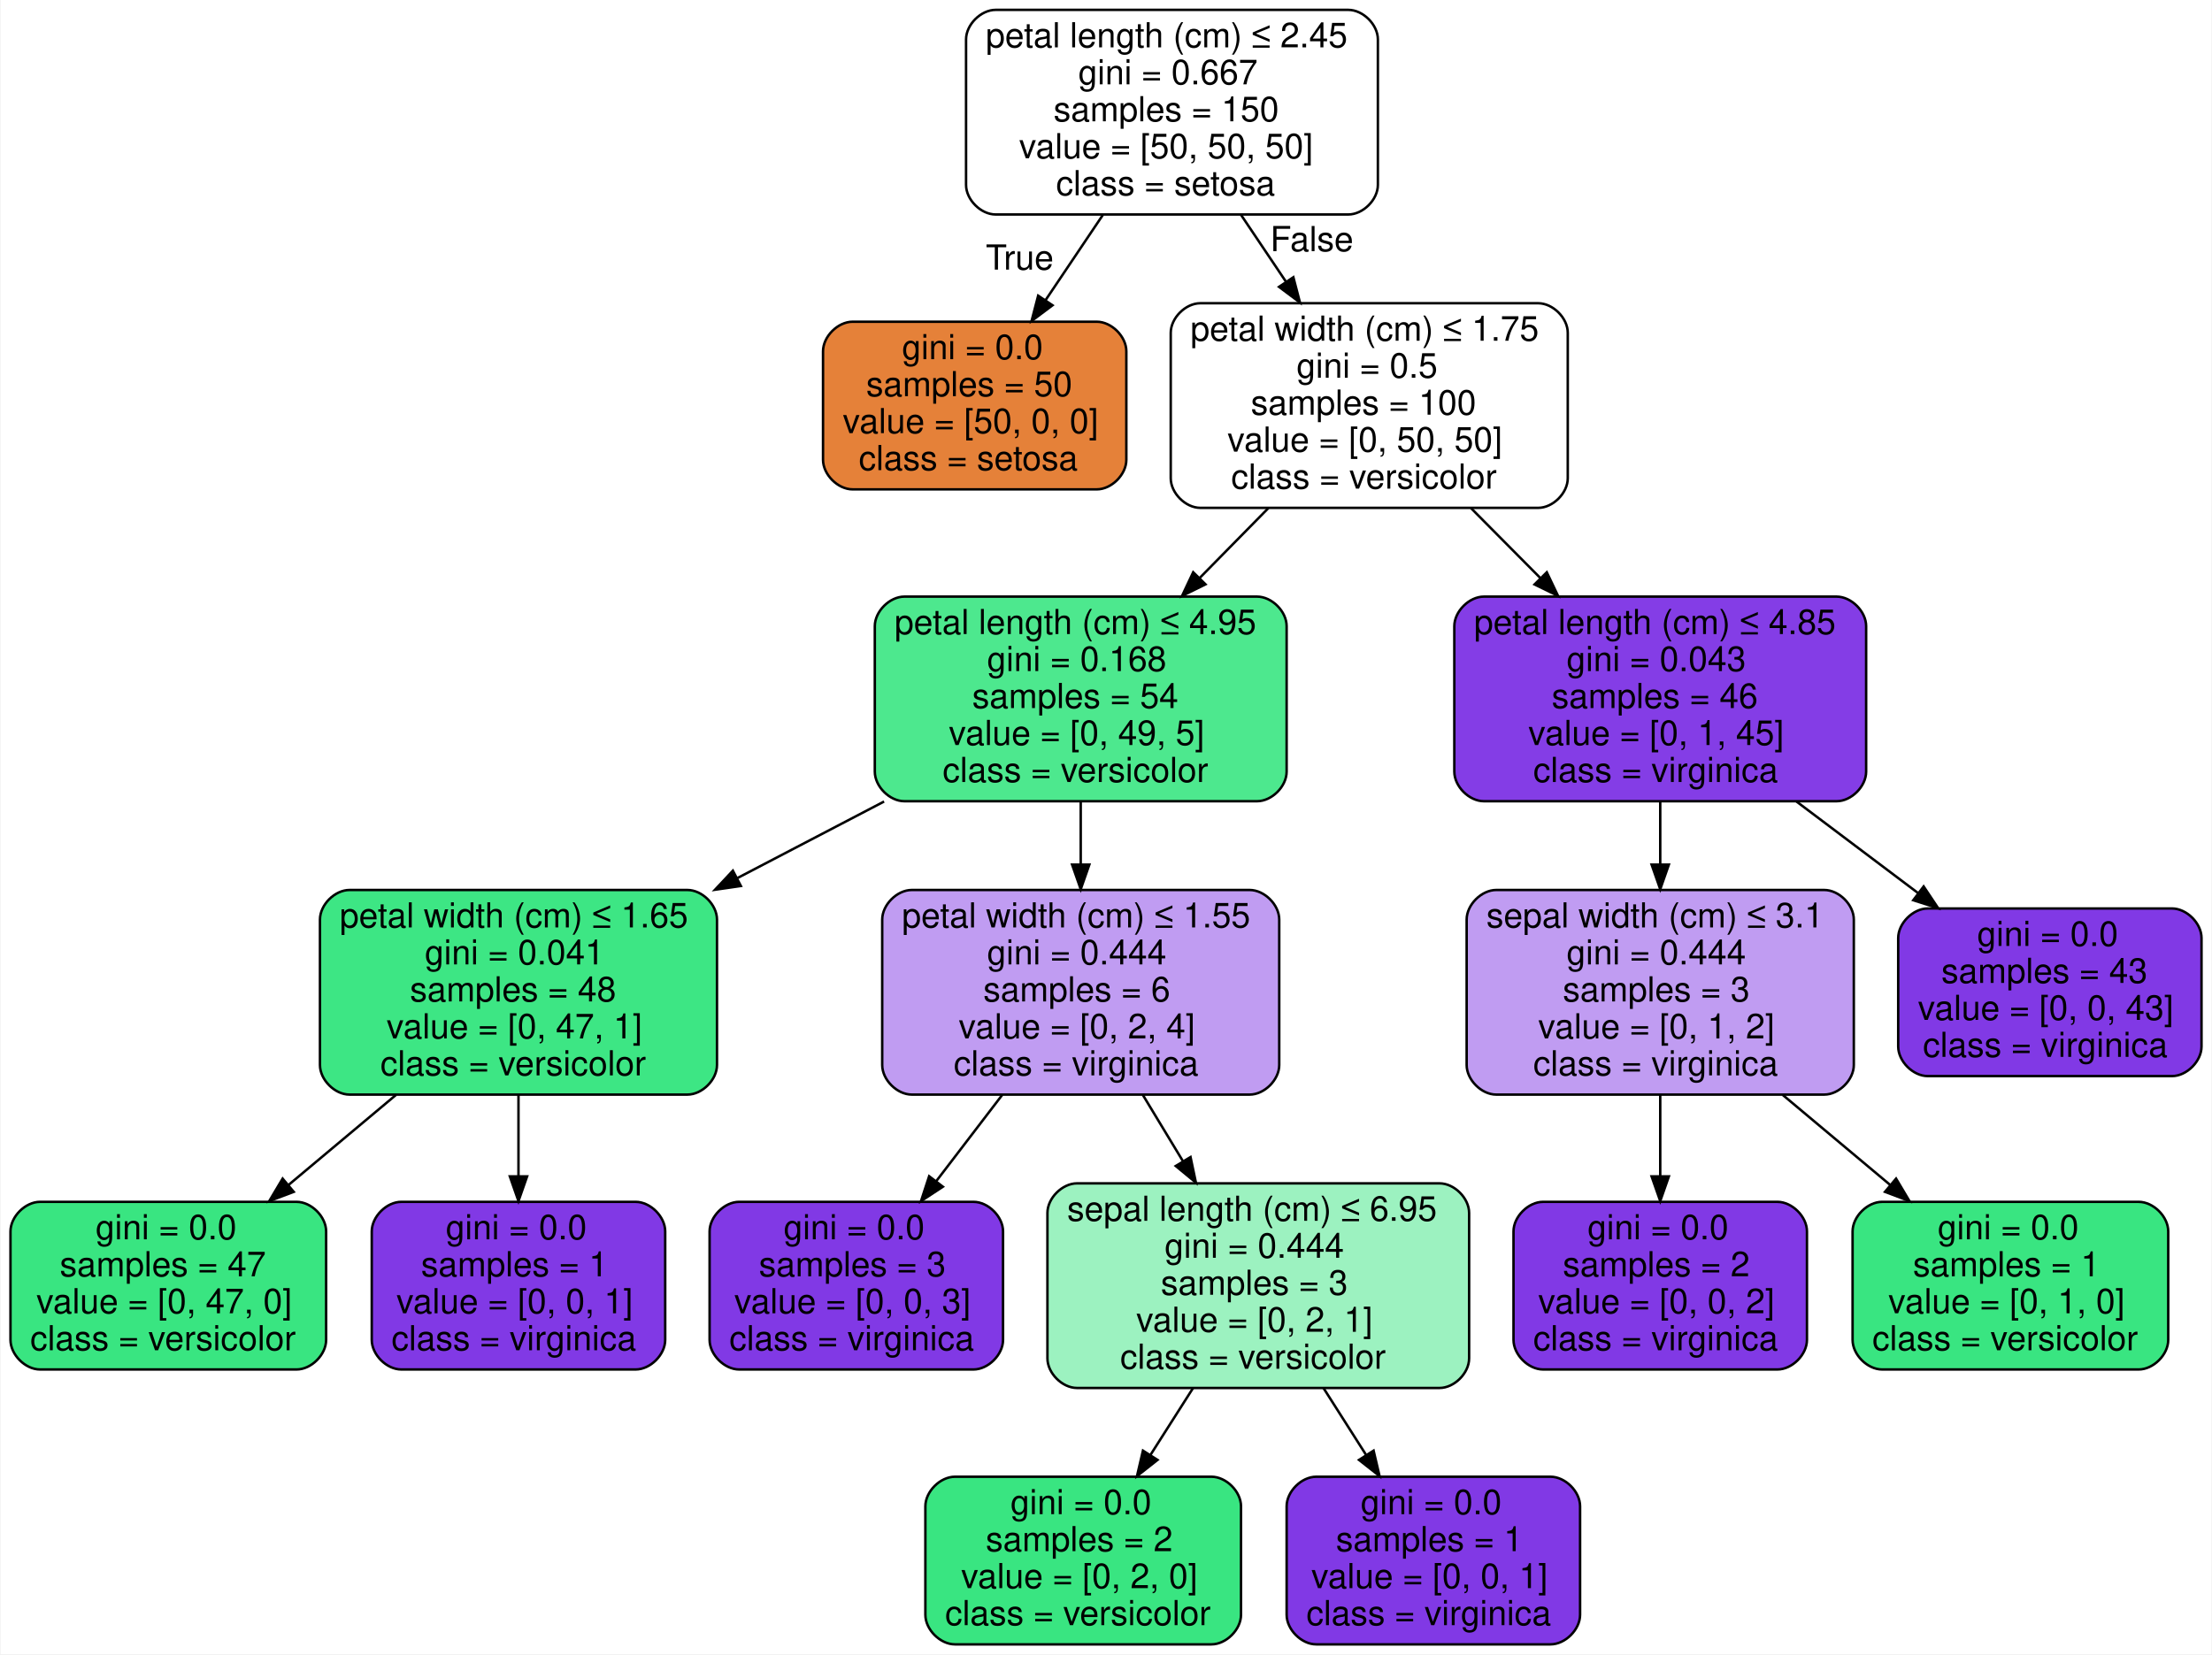
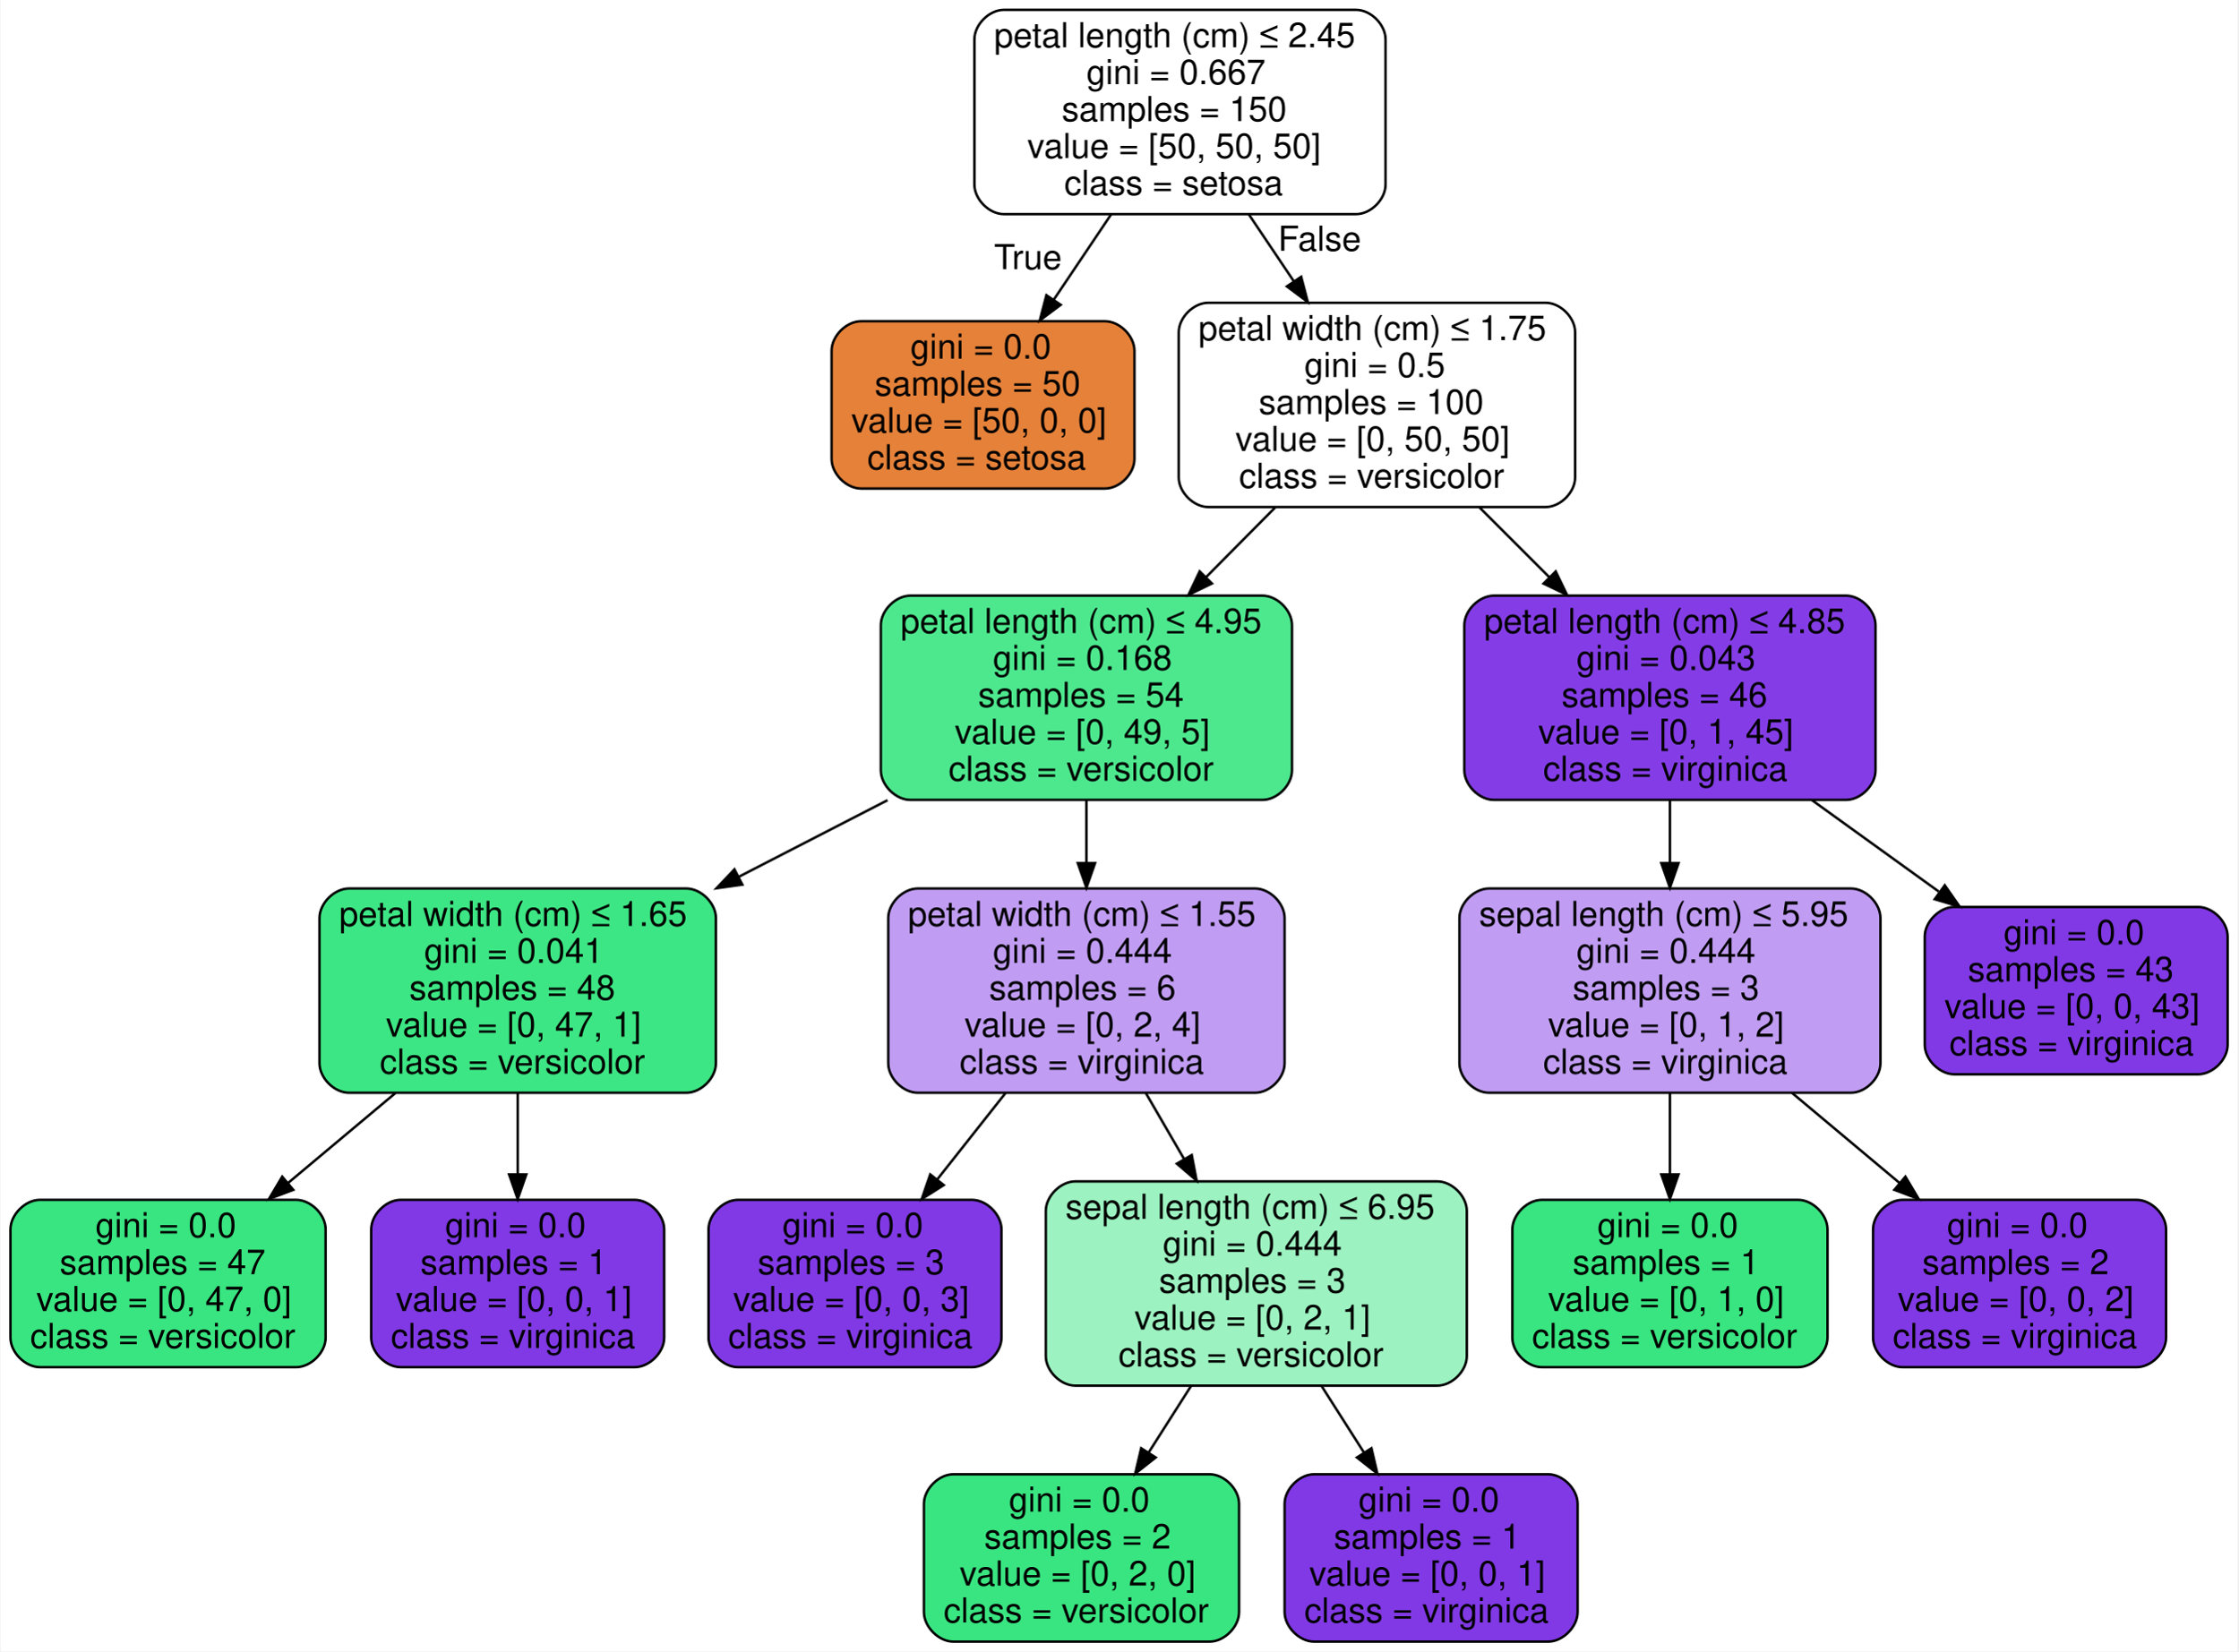
- <svg xmlns="http://www.w3.org/2000/svg" width="897pt" height="671pt" viewBox="0.00 0.00 896.50 671.00">
+ <svg xmlns="http://www.w3.org/2000/svg" width="909pt" height="671pt" viewBox="0.00 0.00 908.50 671.00">
  <g id="graph0" class="graph" transform="scale(1 1) rotate(0) translate(4 667)">
-     <polygon fill="#ffffff" stroke="transparent" points="-4,4 -4,-667 892.5,-667 892.5,4 -4,4" />
+     <polygon fill="#ffffff" stroke="transparent" points="-4,4 -4,-667 904.5,-667 904.5,4 -4,4" />
    <g id="node1" class="node">
-       <path fill="#ffffff" stroke="#000000" d="M542.5,-663C542.5,-663 399.5,-663 399.5,-663 393.5,-663 387.5,-657 387.5,-651 387.5,-651 387.5,-592 387.5,-592 387.5,-586 393.5,-580 399.5,-580 399.5,-580 542.5,-580 542.5,-580 548.5,-580 554.5,-586 554.5,-592 554.5,-592 554.5,-651 554.5,-651 554.5,-657 548.5,-663 542.5,-663" />
-       <text text-anchor="start" x="395.5" y="-647.8" font-family="Helvetica,sans-Serif" font-size="14.00" fill="#000000">petal length (cm) ≤ 2.45</text>
-       <text text-anchor="start" x="433" y="-632.8" font-family="Helvetica,sans-Serif" font-size="14.00" fill="#000000">gini = 0.667</text>
-       <text text-anchor="start" x="423" y="-617.8" font-family="Helvetica,sans-Serif" font-size="14.00" fill="#000000">samples = 150</text>
-       <text text-anchor="start" x="409" y="-602.8" font-family="Helvetica,sans-Serif" font-size="14.00" fill="#000000">value = [50, 50, 50]</text>
-       <text text-anchor="start" x="424" y="-587.8" font-family="Helvetica,sans-Serif" font-size="14.00" fill="#000000">class = setosa</text>
+       <path fill="#ffffff" stroke="#000000" d="M546.5,-663C546.5,-663 403.5,-663 403.5,-663 397.5,-663 391.5,-657 391.5,-651 391.5,-651 391.5,-592 391.5,-592 391.5,-586 397.5,-580 403.5,-580 403.5,-580 546.5,-580 546.5,-580 552.5,-580 558.5,-586 558.5,-592 558.5,-592 558.5,-651 558.5,-651 558.5,-657 552.5,-663 546.5,-663" />
+       <text text-anchor="start" x="399.5" y="-647.8" font-family="Helvetica,sans-Serif" font-size="14.00" fill="#000000">petal length (cm) ≤ 2.45</text>
+       <text text-anchor="start" x="437" y="-632.8" font-family="Helvetica,sans-Serif" font-size="14.00" fill="#000000">gini = 0.667</text>
+       <text text-anchor="start" x="427" y="-617.8" font-family="Helvetica,sans-Serif" font-size="14.00" fill="#000000">samples = 150</text>
+       <text text-anchor="start" x="413" y="-602.8" font-family="Helvetica,sans-Serif" font-size="14.00" fill="#000000">value = [50, 50, 50]</text>
+       <text text-anchor="start" x="428" y="-587.8" font-family="Helvetica,sans-Serif" font-size="14.00" fill="#000000">class = setosa</text>
    </g>
    <g id="node2" class="node">
-       <path fill="#e58139" stroke="#000000" d="M440.5,-536.5C440.5,-536.5 341.5,-536.5 341.5,-536.5 335.5,-536.5 329.5,-530.5 329.5,-524.5 329.5,-524.5 329.5,-480.5 329.5,-480.5 329.5,-474.5 335.5,-468.5 341.5,-468.5 341.5,-468.5 440.5,-468.5 440.5,-468.5 446.5,-468.5 452.5,-474.5 452.5,-480.5 452.5,-480.5 452.5,-524.5 452.5,-524.5 452.5,-530.5 446.5,-536.5 440.5,-536.5" />
-       <text text-anchor="start" x="361.5" y="-521.3" font-family="Helvetica,sans-Serif" font-size="14.00" fill="#000000">gini = 0.0</text>
-       <text text-anchor="start" x="347" y="-506.3" font-family="Helvetica,sans-Serif" font-size="14.00" fill="#000000">samples = 50</text>
-       <text text-anchor="start" x="337.5" y="-491.3" font-family="Helvetica,sans-Serif" font-size="14.00" fill="#000000">value = [50, 0, 0]</text>
-       <text text-anchor="start" x="344" y="-476.3" font-family="Helvetica,sans-Serif" font-size="14.00" fill="#000000">class = setosa</text>
+       <path fill="#e58139" stroke="#000000" d="M444.5,-536.5C444.5,-536.5 345.5,-536.5 345.5,-536.5 339.5,-536.5 333.5,-530.5 333.5,-524.5 333.5,-524.5 333.5,-480.5 333.5,-480.5 333.5,-474.5 339.5,-468.5 345.5,-468.5 345.5,-468.5 444.5,-468.5 444.5,-468.5 450.5,-468.5 456.5,-474.5 456.5,-480.5 456.5,-480.5 456.5,-524.5 456.5,-524.5 456.5,-530.5 450.5,-536.5 444.5,-536.5" />
+       <text text-anchor="start" x="365.5" y="-521.3" font-family="Helvetica,sans-Serif" font-size="14.00" fill="#000000">gini = 0.0</text>
+       <text text-anchor="start" x="351" y="-506.3" font-family="Helvetica,sans-Serif" font-size="14.00" fill="#000000">samples = 50</text>
+       <text text-anchor="start" x="341.5" y="-491.3" font-family="Helvetica,sans-Serif" font-size="14.00" fill="#000000">value = [50, 0, 0]</text>
+       <text text-anchor="start" x="348" y="-476.3" font-family="Helvetica,sans-Serif" font-size="14.00" fill="#000000">class = setosa</text>
    </g>
    <g id="edge1" class="edge">
-       <path fill="none" stroke="#000000" d="M443.02,-579.88C435.48,-568.664 427.311,-556.513 419.731,-545.237" />
-       <polygon fill="#000000" stroke="#000000" points="422.553,-543.161 414.069,-536.815 416.743,-547.067 422.553,-543.161" />
-       <text text-anchor="middle" x="409.261" y="-557.648" font-family="Helvetica,sans-Serif" font-size="14.00" fill="#000000">True</text>
+       <path fill="none" stroke="#000000" d="M447.02,-579.88C439.48,-568.664 431.311,-556.513 423.731,-545.237" />
+       <polygon fill="#000000" stroke="#000000" points="426.553,-543.161 418.069,-536.815 420.743,-547.067 426.553,-543.161" />
+       <text text-anchor="middle" x="413.261" y="-557.648" font-family="Helvetica,sans-Serif" font-size="14.00" fill="#000000">True</text>
    </g>
    <g id="node3" class="node">
-       <path fill="#ffffff" stroke="#000000" d="M619.5,-544C619.5,-544 482.5,-544 482.5,-544 476.5,-544 470.5,-538 470.5,-532 470.5,-532 470.5,-473 470.5,-473 470.5,-467 476.5,-461 482.5,-461 482.5,-461 619.5,-461 619.5,-461 625.5,-461 631.5,-467 631.5,-473 631.5,-473 631.5,-532 631.5,-532 631.5,-538 625.5,-544 619.5,-544" />
-       <text text-anchor="start" x="478.5" y="-528.8" font-family="Helvetica,sans-Serif" font-size="14.00" fill="#000000">petal width (cm) ≤ 1.75</text>
-       <text text-anchor="start" x="521.5" y="-513.8" font-family="Helvetica,sans-Serif" font-size="14.00" fill="#000000">gini = 0.5</text>
-       <text text-anchor="start" x="503" y="-498.8" font-family="Helvetica,sans-Serif" font-size="14.00" fill="#000000">samples = 100</text>
-       <text text-anchor="start" x="493.5" y="-483.8" font-family="Helvetica,sans-Serif" font-size="14.00" fill="#000000">value = [0, 50, 50]</text>
-       <text text-anchor="start" x="495" y="-468.8" font-family="Helvetica,sans-Serif" font-size="14.00" fill="#000000">class = versicolor</text>
+       <path fill="#ffffff" stroke="#000000" d="M623.5,-544C623.5,-544 486.5,-544 486.5,-544 480.5,-544 474.5,-538 474.5,-532 474.5,-532 474.5,-473 474.5,-473 474.5,-467 480.5,-461 486.5,-461 486.5,-461 623.5,-461 623.5,-461 629.5,-461 635.5,-467 635.5,-473 635.5,-473 635.5,-532 635.5,-532 635.5,-538 629.5,-544 623.5,-544" />
+       <text text-anchor="start" x="482.5" y="-528.8" font-family="Helvetica,sans-Serif" font-size="14.00" fill="#000000">petal width (cm) ≤ 1.75</text>
+       <text text-anchor="start" x="525.5" y="-513.8" font-family="Helvetica,sans-Serif" font-size="14.00" fill="#000000">gini = 0.5</text>
+       <text text-anchor="start" x="507" y="-498.8" font-family="Helvetica,sans-Serif" font-size="14.00" fill="#000000">samples = 100</text>
+       <text text-anchor="start" x="497.5" y="-483.8" font-family="Helvetica,sans-Serif" font-size="14.00" fill="#000000">value = [0, 50, 50]</text>
+       <text text-anchor="start" x="499" y="-468.8" font-family="Helvetica,sans-Serif" font-size="14.00" fill="#000000">class = versicolor</text>
    </g>
    <g id="edge2" class="edge">
-       <path fill="none" stroke="#000000" d="M498.98,-579.88C504.853,-571.143 511.107,-561.84 517.168,-552.825" />
-       <polygon fill="#000000" stroke="#000000" points="520.226,-554.55 522.9,-544.298 514.417,-550.644 520.226,-554.55" />
-       <text text-anchor="middle" x="527.708" y="-565.131" font-family="Helvetica,sans-Serif" font-size="14.00" fill="#000000">False</text>
+       <path fill="none" stroke="#000000" d="M502.98,-579.88C508.853,-571.143 515.107,-561.84 521.168,-552.825" />
+       <polygon fill="#000000" stroke="#000000" points="524.226,-554.55 526.9,-544.298 518.417,-550.644 524.226,-554.55" />
+       <text text-anchor="middle" x="531.708" y="-565.131" font-family="Helvetica,sans-Serif" font-size="14.00" fill="#000000">False</text>
    </g>
    <g id="node4" class="node">
-       <path fill="#4de88e" stroke="#000000" d="M505.5,-425C505.5,-425 362.5,-425 362.5,-425 356.5,-425 350.5,-419 350.5,-413 350.5,-413 350.5,-354 350.5,-354 350.5,-348 356.5,-342 362.5,-342 362.5,-342 505.5,-342 505.5,-342 511.5,-342 517.5,-348 517.5,-354 517.5,-354 517.5,-413 517.5,-413 517.5,-419 511.5,-425 505.5,-425" />
-       <text text-anchor="start" x="358.5" y="-409.8" font-family="Helvetica,sans-Serif" font-size="14.00" fill="#000000">petal length (cm) ≤ 4.95</text>
-       <text text-anchor="start" x="396" y="-394.8" font-family="Helvetica,sans-Serif" font-size="14.00" fill="#000000">gini = 0.168</text>
-       <text text-anchor="start" x="390" y="-379.8" font-family="Helvetica,sans-Serif" font-size="14.00" fill="#000000">samples = 54</text>
-       <text text-anchor="start" x="380.5" y="-364.8" font-family="Helvetica,sans-Serif" font-size="14.00" fill="#000000">value = [0, 49, 5]</text>
-       <text text-anchor="start" x="378" y="-349.8" font-family="Helvetica,sans-Serif" font-size="14.00" fill="#000000">class = versicolor</text>
+       <path fill="#4de88e" stroke="#000000" d="M508.5,-425C508.5,-425 365.5,-425 365.5,-425 359.5,-425 353.5,-419 353.5,-413 353.5,-413 353.5,-354 353.5,-354 353.5,-348 359.5,-342 365.5,-342 365.5,-342 508.5,-342 508.5,-342 514.5,-342 520.5,-348 520.5,-354 520.5,-354 520.5,-413 520.5,-413 520.5,-419 514.5,-425 508.5,-425" />
+       <text text-anchor="start" x="361.5" y="-409.8" font-family="Helvetica,sans-Serif" font-size="14.00" fill="#000000">petal length (cm) ≤ 4.95</text>
+       <text text-anchor="start" x="399" y="-394.8" font-family="Helvetica,sans-Serif" font-size="14.00" fill="#000000">gini = 0.168</text>
+       <text text-anchor="start" x="393" y="-379.8" font-family="Helvetica,sans-Serif" font-size="14.00" fill="#000000">samples = 54</text>
+       <text text-anchor="start" x="383.5" y="-364.8" font-family="Helvetica,sans-Serif" font-size="14.00" fill="#000000">value = [0, 49, 5]</text>
+       <text text-anchor="start" x="381" y="-349.8" font-family="Helvetica,sans-Serif" font-size="14.00" fill="#000000">class = versicolor</text>
    </g>
    <g id="edge3" class="edge">
-       <path fill="none" stroke="#000000" d="M510.079,-460.88C501.047,-451.693 491.399,-441.88 482.111,-432.434" />
-       <polygon fill="#000000" stroke="#000000" points="484.602,-429.975 475.096,-425.298 479.611,-434.883 484.602,-429.975" />
+       <path fill="none" stroke="#000000" d="M513.729,-460.88C504.62,-451.693 494.889,-441.88 485.522,-432.434" />
+       <polygon fill="#000000" stroke="#000000" points="487.973,-429.935 478.447,-425.298 483.003,-434.863 487.973,-429.935" />
    </g>
    <g id="node13" class="node">
-       <path fill="#843de6" stroke="#000000" d="M740.5,-425C740.5,-425 597.5,-425 597.5,-425 591.5,-425 585.5,-419 585.5,-413 585.5,-413 585.5,-354 585.5,-354 585.5,-348 591.5,-342 597.5,-342 597.5,-342 740.5,-342 740.5,-342 746.5,-342 752.5,-348 752.5,-354 752.5,-354 752.5,-413 752.5,-413 752.5,-419 746.5,-425 740.5,-425" />
-       <text text-anchor="start" x="593.5" y="-409.8" font-family="Helvetica,sans-Serif" font-size="14.00" fill="#000000">petal length (cm) ≤ 4.85</text>
-       <text text-anchor="start" x="631" y="-394.8" font-family="Helvetica,sans-Serif" font-size="14.00" fill="#000000">gini = 0.043</text>
-       <text text-anchor="start" x="625" y="-379.8" font-family="Helvetica,sans-Serif" font-size="14.00" fill="#000000">samples = 46</text>
-       <text text-anchor="start" x="615.5" y="-364.8" font-family="Helvetica,sans-Serif" font-size="14.00" fill="#000000">value = [0, 1, 45]</text>
-       <text text-anchor="start" x="617.5" y="-349.8" font-family="Helvetica,sans-Serif" font-size="14.00" fill="#000000">class = virginica</text>
+       <path fill="#843de6" stroke="#000000" d="M745.5,-425C745.5,-425 602.5,-425 602.5,-425 596.5,-425 590.5,-419 590.5,-413 590.5,-413 590.5,-354 590.5,-354 590.5,-348 596.5,-342 602.5,-342 602.5,-342 745.5,-342 745.5,-342 751.5,-342 757.5,-348 757.5,-354 757.5,-354 757.5,-413 757.5,-413 757.5,-419 751.5,-425 745.5,-425" />
+       <text text-anchor="start" x="598.5" y="-409.8" font-family="Helvetica,sans-Serif" font-size="14.00" fill="#000000">petal length (cm) ≤ 4.85</text>
+       <text text-anchor="start" x="636" y="-394.8" font-family="Helvetica,sans-Serif" font-size="14.00" fill="#000000">gini = 0.043</text>
+       <text text-anchor="start" x="630" y="-379.8" font-family="Helvetica,sans-Serif" font-size="14.00" fill="#000000">samples = 46</text>
+       <text text-anchor="start" x="620.5" y="-364.8" font-family="Helvetica,sans-Serif" font-size="14.00" fill="#000000">value = [0, 1, 45]</text>
+       <text text-anchor="start" x="622.5" y="-349.8" font-family="Helvetica,sans-Serif" font-size="14.00" fill="#000000">class = virginica</text>
    </g>
    <g id="edge12" class="edge">
-       <path fill="none" stroke="#000000" d="M592.271,-460.88C601.38,-451.693 611.111,-441.88 620.478,-432.434" />
-       <polygon fill="#000000" stroke="#000000" points="622.997,-434.863 627.553,-425.298 618.027,-429.935 622.997,-434.863" />
+       <path fill="none" stroke="#000000" d="M596.62,-460.88C605.807,-451.693 615.62,-441.88 625.066,-432.434" />
+       <polygon fill="#000000" stroke="#000000" points="627.606,-434.844 632.202,-425.298 622.656,-429.894 627.606,-434.844" />
    </g>
    <g id="node5" class="node">
      <path fill="#3de684" stroke="#000000" d="M274.5,-306C274.5,-306 137.5,-306 137.5,-306 131.5,-306 125.5,-300 125.5,-294 125.5,-294 125.5,-235 125.5,-235 125.5,-229 131.5,-223 137.5,-223 137.5,-223 274.5,-223 274.5,-223 280.5,-223 286.5,-229 286.5,-235 286.5,-235 286.5,-294 286.5,-294 286.5,-300 280.5,-306 274.5,-306" />
      <text text-anchor="start" x="133.5" y="-290.8" font-family="Helvetica,sans-Serif" font-size="14.00" fill="#000000">petal width (cm) ≤ 1.65</text>
      <text text-anchor="start" x="168" y="-275.8" font-family="Helvetica,sans-Serif" font-size="14.00" fill="#000000">gini = 0.041</text>
      <text text-anchor="start" x="162" y="-260.8" font-family="Helvetica,sans-Serif" font-size="14.00" fill="#000000">samples = 48</text>
      <text text-anchor="start" x="152.5" y="-245.8" font-family="Helvetica,sans-Serif" font-size="14.00" fill="#000000">value = [0, 47, 1]</text>
      <text text-anchor="start" x="150" y="-230.8" font-family="Helvetica,sans-Serif" font-size="14.00" fill="#000000">class = versicolor</text>
    </g>
    <g id="edge4" class="edge">
-       <path fill="none" stroke="#000000" d="M354.257,-341.88C334.991,-331.824 314.287,-321.018 294.641,-310.764" />
-       <polygon fill="#000000" stroke="#000000" points="296.183,-307.621 285.698,-306.097 292.944,-313.827 296.183,-307.621" />
+       <path fill="none" stroke="#000000" d="M356.207,-341.88C336.689,-331.824 315.712,-321.018 295.808,-310.764" />
+       <polygon fill="#000000" stroke="#000000" points="297.24,-307.565 286.747,-306.097 294.034,-313.788 297.24,-307.565" />
    </g>
    <g id="node8" class="node">
-       <path fill="#c09cf2" stroke="#000000" d="M502.5,-306C502.5,-306 365.5,-306 365.5,-306 359.5,-306 353.5,-300 353.5,-294 353.5,-294 353.5,-235 353.5,-235 353.5,-229 359.5,-223 365.5,-223 365.5,-223 502.5,-223 502.5,-223 508.5,-223 514.5,-229 514.5,-235 514.5,-235 514.5,-294 514.5,-294 514.5,-300 508.5,-306 502.5,-306" />
-       <text text-anchor="start" x="361.5" y="-290.8" font-family="Helvetica,sans-Serif" font-size="14.00" fill="#000000">petal width (cm) ≤ 1.55</text>
-       <text text-anchor="start" x="396" y="-275.8" font-family="Helvetica,sans-Serif" font-size="14.00" fill="#000000">gini = 0.444</text>
-       <text text-anchor="start" x="394.5" y="-260.8" font-family="Helvetica,sans-Serif" font-size="14.00" fill="#000000">samples = 6</text>
-       <text text-anchor="start" x="384.5" y="-245.8" font-family="Helvetica,sans-Serif" font-size="14.00" fill="#000000">value = [0, 2, 4]</text>
-       <text text-anchor="start" x="382.5" y="-230.8" font-family="Helvetica,sans-Serif" font-size="14.00" fill="#000000">class = virginica</text>
+       <path fill="#c09cf2" stroke="#000000" d="M505.5,-306C505.5,-306 368.5,-306 368.5,-306 362.5,-306 356.5,-300 356.5,-294 356.5,-294 356.5,-235 356.5,-235 356.5,-229 362.5,-223 368.5,-223 368.5,-223 505.5,-223 505.5,-223 511.5,-223 517.5,-229 517.5,-235 517.5,-235 517.5,-294 517.5,-294 517.5,-300 511.5,-306 505.5,-306" />
+       <text text-anchor="start" x="364.5" y="-290.8" font-family="Helvetica,sans-Serif" font-size="14.00" fill="#000000">petal width (cm) ≤ 1.55</text>
+       <text text-anchor="start" x="399" y="-275.8" font-family="Helvetica,sans-Serif" font-size="14.00" fill="#000000">gini = 0.444</text>
+       <text text-anchor="start" x="397.5" y="-260.8" font-family="Helvetica,sans-Serif" font-size="14.00" fill="#000000">samples = 6</text>
+       <text text-anchor="start" x="387.5" y="-245.8" font-family="Helvetica,sans-Serif" font-size="14.00" fill="#000000">value = [0, 2, 4]</text>
+       <text text-anchor="start" x="385.5" y="-230.8" font-family="Helvetica,sans-Serif" font-size="14.00" fill="#000000">class = virginica</text>
    </g>
    <g id="edge7" class="edge">
-       <path fill="none" stroke="#000000" d="M434,-341.88C434,-333.684 434,-324.989 434,-316.501" />
-       <polygon fill="#000000" stroke="#000000" points="437.5,-316.298 434,-306.298 430.5,-316.298 437.5,-316.298" />
+       <path fill="none" stroke="#000000" d="M437,-341.88C437,-333.684 437,-324.989 437,-316.501" />
+       <polygon fill="#000000" stroke="#000000" points="440.5,-316.298 437,-306.298 433.5,-316.298 440.5,-316.298" />
    </g>
    <g id="node6" class="node">
      <path fill="#39e581" stroke="#000000" d="M116,-179.5C116,-179.5 12,-179.5 12,-179.5 6,-179.5 0,-173.5 0,-167.5 0,-167.5 0,-123.5 0,-123.5 0,-117.5 6,-111.5 12,-111.5 12,-111.5 116,-111.5 116,-111.5 122,-111.5 128,-117.5 128,-123.5 128,-123.5 128,-167.5 128,-167.5 128,-173.5 122,-179.5 116,-179.5" />
      <text text-anchor="start" x="34.5" y="-164.3" font-family="Helvetica,sans-Serif" font-size="14.00" fill="#000000">gini = 0.0</text>
      <text text-anchor="start" x="20" y="-149.3" font-family="Helvetica,sans-Serif" font-size="14.00" fill="#000000">samples = 47</text>
      <text text-anchor="start" x="10.5" y="-134.3" font-family="Helvetica,sans-Serif" font-size="14.00" fill="#000000">value = [0, 47, 0]</text>
      <text text-anchor="start" x="8" y="-119.3" font-family="Helvetica,sans-Serif" font-size="14.00" fill="#000000">class = versicolor</text>
    </g>
    <g id="edge5" class="edge">
      <path fill="none" stroke="#000000" d="M156.335,-222.88C142.164,-211.004 126.743,-198.08 112.634,-186.257" />
      <polygon fill="#000000" stroke="#000000" points="114.86,-183.555 104.947,-179.815 110.364,-188.921 114.86,-183.555" />
    </g>
    <g id="node7" class="node">
      <path fill="#8139e5" stroke="#000000" d="M253.5,-179.5C253.5,-179.5 158.5,-179.5 158.5,-179.5 152.5,-179.5 146.5,-173.5 146.5,-167.5 146.5,-167.5 146.5,-123.5 146.5,-123.5 146.5,-117.5 152.5,-111.5 158.5,-111.5 158.5,-111.5 253.5,-111.5 253.5,-111.5 259.5,-111.5 265.5,-117.5 265.5,-123.5 265.5,-123.5 265.5,-167.5 265.5,-167.5 265.5,-173.5 259.5,-179.5 253.5,-179.5" />
      <text text-anchor="start" x="176.5" y="-164.3" font-family="Helvetica,sans-Serif" font-size="14.00" fill="#000000">gini = 0.0</text>
      <text text-anchor="start" x="166.5" y="-149.3" font-family="Helvetica,sans-Serif" font-size="14.00" fill="#000000">samples = 1</text>
      <text text-anchor="start" x="156.5" y="-134.3" font-family="Helvetica,sans-Serif" font-size="14.00" fill="#000000">value = [0, 0, 1]</text>
      <text text-anchor="start" x="154.5" y="-119.3" font-family="Helvetica,sans-Serif" font-size="14.00" fill="#000000">class = virginica</text>
    </g>
    <g id="edge6" class="edge">
      <path fill="none" stroke="#000000" d="M206,-222.88C206,-212.213 206,-200.702 206,-189.901" />
      <polygon fill="#000000" stroke="#000000" points="209.5,-189.815 206,-179.815 202.5,-189.815 209.5,-189.815" />
    </g>
    <g id="node9" class="node">
      <path fill="#8139e5" stroke="#000000" d="M390.5,-179.5C390.5,-179.5 295.5,-179.5 295.5,-179.5 289.5,-179.5 283.5,-173.5 283.5,-167.5 283.5,-167.5 283.5,-123.5 283.5,-123.5 283.5,-117.5 289.5,-111.5 295.5,-111.5 295.5,-111.5 390.5,-111.5 390.5,-111.5 396.5,-111.5 402.5,-117.5 402.5,-123.5 402.5,-123.5 402.5,-167.5 402.5,-167.5 402.5,-173.5 396.5,-179.5 390.5,-179.5" />
      <text text-anchor="start" x="313.5" y="-164.3" font-family="Helvetica,sans-Serif" font-size="14.00" fill="#000000">gini = 0.0</text>
      <text text-anchor="start" x="303.5" y="-149.3" font-family="Helvetica,sans-Serif" font-size="14.00" fill="#000000">samples = 3</text>
      <text text-anchor="start" x="293.5" y="-134.3" font-family="Helvetica,sans-Serif" font-size="14.00" fill="#000000">value = [0, 0, 3]</text>
      <text text-anchor="start" x="291.5" y="-119.3" font-family="Helvetica,sans-Serif" font-size="14.00" fill="#000000">class = virginica</text>
    </g>
    <g id="edge8" class="edge">
-       <path fill="none" stroke="#000000" d="M402.173,-222.88C393.512,-211.554 384.122,-199.275 375.428,-187.906" />
-       <polygon fill="#000000" stroke="#000000" points="378.096,-185.632 369.241,-179.815 372.535,-189.885 378.096,-185.632" />
+       <path fill="none" stroke="#000000" d="M404.123,-222.88C395.177,-211.554 385.478,-199.275 376.497,-187.906" />
+       <polygon fill="#000000" stroke="#000000" points="379.051,-185.493 370.106,-179.815 373.558,-189.832 379.051,-185.493" />
    </g>
    <g id="node10" class="node">
      <path fill="#9cf2c0" stroke="#000000" d="M579.5,-187C579.5,-187 432.5,-187 432.5,-187 426.5,-187 420.5,-181 420.5,-175 420.5,-175 420.5,-116 420.5,-116 420.5,-110 426.5,-104 432.5,-104 432.5,-104 579.5,-104 579.5,-104 585.5,-104 591.5,-110 591.5,-116 591.5,-116 591.5,-175 591.5,-175 591.5,-181 585.5,-187 579.5,-187" />
      <text text-anchor="start" x="428.5" y="-171.8" font-family="Helvetica,sans-Serif" font-size="14.00" fill="#000000">sepal length (cm) ≤ 6.95</text>
      <text text-anchor="start" x="468" y="-156.8" font-family="Helvetica,sans-Serif" font-size="14.00" fill="#000000">gini = 0.444</text>
      <text text-anchor="start" x="466.5" y="-141.8" font-family="Helvetica,sans-Serif" font-size="14.00" fill="#000000">samples = 3</text>
      <text text-anchor="start" x="456.5" y="-126.8" font-family="Helvetica,sans-Serif" font-size="14.00" fill="#000000">value = [0, 2, 1]</text>
      <text text-anchor="start" x="450" y="-111.8" font-family="Helvetica,sans-Serif" font-size="14.00" fill="#000000">class = versicolor</text>
    </g>
    <g id="edge9" class="edge">
-       <path fill="none" stroke="#000000" d="M459.182,-222.88C464.413,-214.233 469.981,-205.032 475.382,-196.104" />
-       <polygon fill="#000000" stroke="#000000" points="478.528,-197.666 480.71,-187.298 472.539,-194.042 478.528,-197.666" />
+       <path fill="none" stroke="#000000" d="M461.133,-222.88C466.146,-214.233 471.481,-205.032 476.658,-196.104" />
+       <polygon fill="#000000" stroke="#000000" points="479.776,-197.705 481.764,-187.298 473.72,-194.193 479.776,-197.705" />
    </g>
    <g id="node11" class="node">
      <path fill="#39e581" stroke="#000000" d="M487,-68C487,-68 383,-68 383,-68 377,-68 371,-62 371,-56 371,-56 371,-12 371,-12 371,-6 377,0 383,0 383,0 487,0 487,0 493,0 499,-6 499,-12 499,-12 499,-56 499,-56 499,-62 493,-68 487,-68" />
      <text text-anchor="start" x="405.5" y="-52.8" font-family="Helvetica,sans-Serif" font-size="14.00" fill="#000000">gini = 0.0</text>
      <text text-anchor="start" x="395.5" y="-37.8" font-family="Helvetica,sans-Serif" font-size="14.00" fill="#000000">samples = 2</text>
      <text text-anchor="start" x="385.5" y="-22.8" font-family="Helvetica,sans-Serif" font-size="14.00" fill="#000000">value = [0, 2, 0]</text>
      <text text-anchor="start" x="379" y="-7.8" font-family="Helvetica,sans-Serif" font-size="14.00" fill="#000000">class = versicolor</text>
    </g>
    <g id="edge10" class="edge">
      <path fill="none" stroke="#000000" d="M479.562,-103.981C473.944,-95.159 468.001,-85.826 462.35,-76.951" />
      <polygon fill="#000000" stroke="#000000" points="465.142,-74.819 456.818,-68.264 459.237,-78.579 465.142,-74.819" />
    </g>
    <g id="node12" class="node">
      <path fill="#8139e5" stroke="#000000" d="M624.5,-68C624.5,-68 529.5,-68 529.5,-68 523.5,-68 517.5,-62 517.5,-56 517.5,-56 517.5,-12 517.5,-12 517.5,-6 523.5,0 529.5,0 529.5,0 624.5,0 624.5,0 630.5,0 636.5,-6 636.5,-12 636.5,-12 636.5,-56 636.5,-56 636.5,-62 630.5,-68 624.5,-68" />
      <text text-anchor="start" x="547.5" y="-52.8" font-family="Helvetica,sans-Serif" font-size="14.00" fill="#000000">gini = 0.0</text>
      <text text-anchor="start" x="537.5" y="-37.8" font-family="Helvetica,sans-Serif" font-size="14.00" fill="#000000">samples = 1</text>
      <text text-anchor="start" x="527.5" y="-22.8" font-family="Helvetica,sans-Serif" font-size="14.00" fill="#000000">value = [0, 0, 1]</text>
      <text text-anchor="start" x="525.5" y="-7.8" font-family="Helvetica,sans-Serif" font-size="14.00" fill="#000000">class = virginica</text>
    </g>
    <g id="edge11" class="edge">
      <path fill="none" stroke="#000000" d="M532.438,-103.981C538.056,-95.159 543.999,-85.826 549.65,-76.951" />
      <polygon fill="#000000" stroke="#000000" points="552.763,-78.579 555.182,-68.264 546.858,-74.819 552.763,-78.579" />
    </g>
    <g id="node14" class="node">
-       <path fill="#c09cf2" stroke="#000000" d="M735.5,-306C735.5,-306 602.5,-306 602.5,-306 596.5,-306 590.5,-300 590.5,-294 590.5,-294 590.5,-235 590.5,-235 590.5,-229 596.5,-223 602.5,-223 602.5,-223 735.5,-223 735.5,-223 741.5,-223 747.5,-229 747.5,-235 747.5,-235 747.5,-294 747.5,-294 747.5,-300 741.5,-306 735.5,-306" />
-       <text text-anchor="start" x="598.5" y="-290.8" font-family="Helvetica,sans-Serif" font-size="14.00" fill="#000000">sepal width (cm) ≤ 3.1</text>
-       <text text-anchor="start" x="631" y="-275.8" font-family="Helvetica,sans-Serif" font-size="14.00" fill="#000000">gini = 0.444</text>
-       <text text-anchor="start" x="629.5" y="-260.8" font-family="Helvetica,sans-Serif" font-size="14.00" fill="#000000">samples = 3</text>
-       <text text-anchor="start" x="619.5" y="-245.8" font-family="Helvetica,sans-Serif" font-size="14.00" fill="#000000">value = [0, 1, 2]</text>
-       <text text-anchor="start" x="617.5" y="-230.8" font-family="Helvetica,sans-Serif" font-size="14.00" fill="#000000">class = virginica</text>
+       <path fill="#c09cf2" stroke="#000000" d="M747.5,-306C747.5,-306 600.5,-306 600.5,-306 594.5,-306 588.5,-300 588.5,-294 588.5,-294 588.5,-235 588.5,-235 588.5,-229 594.5,-223 600.5,-223 600.5,-223 747.5,-223 747.5,-223 753.5,-223 759.5,-229 759.5,-235 759.5,-235 759.5,-294 759.5,-294 759.5,-300 753.5,-306 747.5,-306" />
+       <text text-anchor="start" x="596.5" y="-290.8" font-family="Helvetica,sans-Serif" font-size="14.00" fill="#000000">sepal length (cm) ≤ 5.95</text>
+       <text text-anchor="start" x="636" y="-275.8" font-family="Helvetica,sans-Serif" font-size="14.00" fill="#000000">gini = 0.444</text>
+       <text text-anchor="start" x="634.5" y="-260.8" font-family="Helvetica,sans-Serif" font-size="14.00" fill="#000000">samples = 3</text>
+       <text text-anchor="start" x="624.5" y="-245.8" font-family="Helvetica,sans-Serif" font-size="14.00" fill="#000000">value = [0, 1, 2]</text>
+       <text text-anchor="start" x="622.5" y="-230.8" font-family="Helvetica,sans-Serif" font-size="14.00" fill="#000000">class = virginica</text>
    </g>
    <g id="edge13" class="edge">
-       <path fill="none" stroke="#000000" d="M669,-341.88C669,-333.684 669,-324.989 669,-316.501" />
-       <polygon fill="#000000" stroke="#000000" points="672.5,-316.298 669,-306.298 665.5,-316.298 672.5,-316.298" />
+       <path fill="none" stroke="#000000" d="M674,-341.88C674,-333.684 674,-324.989 674,-316.501" />
+       <polygon fill="#000000" stroke="#000000" points="677.5,-316.298 674,-306.298 670.5,-316.298 677.5,-316.298" />
    </g>
    <g id="node17" class="node">
-       <path fill="#8139e5" stroke="#000000" d="M876.5,-298.5C876.5,-298.5 777.5,-298.5 777.5,-298.5 771.5,-298.5 765.5,-292.5 765.5,-286.5 765.5,-286.5 765.5,-242.5 765.5,-242.5 765.5,-236.5 771.5,-230.5 777.5,-230.5 777.5,-230.5 876.5,-230.5 876.5,-230.5 882.5,-230.5 888.5,-236.5 888.5,-242.5 888.5,-242.5 888.5,-286.5 888.5,-286.5 888.5,-292.5 882.5,-298.5 876.5,-298.5" />
-       <text text-anchor="start" x="797.5" y="-283.3" font-family="Helvetica,sans-Serif" font-size="14.00" fill="#000000">gini = 0.0</text>
-       <text text-anchor="start" x="783" y="-268.3" font-family="Helvetica,sans-Serif" font-size="14.00" fill="#000000">samples = 43</text>
-       <text text-anchor="start" x="773.5" y="-253.3" font-family="Helvetica,sans-Serif" font-size="14.00" fill="#000000">value = [0, 0, 43]</text>
-       <text text-anchor="start" x="775.5" y="-238.3" font-family="Helvetica,sans-Serif" font-size="14.00" fill="#000000">class = virginica</text>
+       <path fill="#8139e5" stroke="#000000" d="M888.5,-298.5C888.5,-298.5 789.5,-298.5 789.5,-298.5 783.5,-298.5 777.5,-292.5 777.5,-286.5 777.5,-286.5 777.5,-242.5 777.5,-242.5 777.5,-236.5 783.5,-230.5 789.5,-230.5 789.5,-230.5 888.5,-230.5 888.5,-230.5 894.5,-230.5 900.5,-236.5 900.5,-242.5 900.5,-242.5 900.5,-286.5 900.5,-286.5 900.5,-292.5 894.5,-298.5 888.5,-298.5" />
+       <text text-anchor="start" x="809.5" y="-283.3" font-family="Helvetica,sans-Serif" font-size="14.00" fill="#000000">gini = 0.0</text>
+       <text text-anchor="start" x="795" y="-268.3" font-family="Helvetica,sans-Serif" font-size="14.00" fill="#000000">samples = 43</text>
+       <text text-anchor="start" x="785.5" y="-253.3" font-family="Helvetica,sans-Serif" font-size="14.00" fill="#000000">value = [0, 0, 43]</text>
+       <text text-anchor="start" x="787.5" y="-238.3" font-family="Helvetica,sans-Serif" font-size="14.00" fill="#000000">class = virginica</text>
    </g>
    <g id="edge16" class="edge">
-       <path fill="none" stroke="#000000" d="M724.261,-341.88C740.25,-329.837 757.67,-316.717 773.547,-304.759" />
-       <polygon fill="#000000" stroke="#000000" points="775.812,-307.435 781.694,-298.623 771.6,-301.844 775.812,-307.435" />
+       <path fill="none" stroke="#000000" d="M731.709,-341.88C748.407,-329.837 766.599,-316.717 783.179,-304.759" />
+       <polygon fill="#000000" stroke="#000000" points="785.623,-307.311 791.687,-298.623 781.529,-301.634 785.623,-307.311" />
    </g>
    <g id="node15" class="node">
-       <path fill="#8139e5" stroke="#000000" d="M716.5,-179.5C716.5,-179.5 621.5,-179.5 621.5,-179.5 615.5,-179.5 609.5,-173.5 609.5,-167.5 609.5,-167.5 609.5,-123.5 609.5,-123.5 609.5,-117.5 615.5,-111.5 621.5,-111.5 621.5,-111.5 716.5,-111.5 716.5,-111.5 722.5,-111.5 728.5,-117.5 728.5,-123.5 728.5,-123.5 728.5,-167.5 728.5,-167.5 728.5,-173.5 722.5,-179.5 716.5,-179.5" />
-       <text text-anchor="start" x="639.5" y="-164.3" font-family="Helvetica,sans-Serif" font-size="14.00" fill="#000000">gini = 0.0</text>
-       <text text-anchor="start" x="629.5" y="-149.3" font-family="Helvetica,sans-Serif" font-size="14.00" fill="#000000">samples = 2</text>
-       <text text-anchor="start" x="619.5" y="-134.3" font-family="Helvetica,sans-Serif" font-size="14.00" fill="#000000">value = [0, 0, 2]</text>
-       <text text-anchor="start" x="617.5" y="-119.3" font-family="Helvetica,sans-Serif" font-size="14.00" fill="#000000">class = virginica</text>
+       <path fill="#39e581" stroke="#000000" d="M726,-179.5C726,-179.5 622,-179.5 622,-179.5 616,-179.5 610,-173.5 610,-167.5 610,-167.5 610,-123.5 610,-123.5 610,-117.5 616,-111.5 622,-111.5 622,-111.5 726,-111.5 726,-111.5 732,-111.5 738,-117.5 738,-123.5 738,-123.5 738,-167.5 738,-167.5 738,-173.5 732,-179.5 726,-179.5" />
+       <text text-anchor="start" x="644.5" y="-164.3" font-family="Helvetica,sans-Serif" font-size="14.00" fill="#000000">gini = 0.0</text>
+       <text text-anchor="start" x="634.5" y="-149.3" font-family="Helvetica,sans-Serif" font-size="14.00" fill="#000000">samples = 1</text>
+       <text text-anchor="start" x="624.5" y="-134.3" font-family="Helvetica,sans-Serif" font-size="14.00" fill="#000000">value = [0, 1, 0]</text>
+       <text text-anchor="start" x="618" y="-119.3" font-family="Helvetica,sans-Serif" font-size="14.00" fill="#000000">class = versicolor</text>
    </g>
    <g id="edge14" class="edge">
-       <path fill="none" stroke="#000000" d="M669,-222.88C669,-212.213 669,-200.702 669,-189.901" />
-       <polygon fill="#000000" stroke="#000000" points="672.5,-189.815 669,-179.815 665.5,-189.815 672.5,-189.815" />
+       <path fill="none" stroke="#000000" d="M674,-222.88C674,-212.213 674,-200.702 674,-189.901" />
+       <polygon fill="#000000" stroke="#000000" points="677.5,-189.815 674,-179.815 670.5,-189.815 677.5,-189.815" />
    </g>
    <g id="node16" class="node">
-       <path fill="#39e581" stroke="#000000" d="M863,-179.5C863,-179.5 759,-179.5 759,-179.5 753,-179.5 747,-173.5 747,-167.5 747,-167.5 747,-123.5 747,-123.5 747,-117.5 753,-111.5 759,-111.5 759,-111.5 863,-111.5 863,-111.5 869,-111.5 875,-117.5 875,-123.5 875,-123.5 875,-167.5 875,-167.5 875,-173.5 869,-179.5 863,-179.5" />
-       <text text-anchor="start" x="781.5" y="-164.3" font-family="Helvetica,sans-Serif" font-size="14.00" fill="#000000">gini = 0.0</text>
-       <text text-anchor="start" x="771.5" y="-149.3" font-family="Helvetica,sans-Serif" font-size="14.00" fill="#000000">samples = 1</text>
-       <text text-anchor="start" x="761.5" y="-134.3" font-family="Helvetica,sans-Serif" font-size="14.00" fill="#000000">value = [0, 1, 0]</text>
-       <text text-anchor="start" x="755" y="-119.3" font-family="Helvetica,sans-Serif" font-size="14.00" fill="#000000">class = versicolor</text>
+       <path fill="#8139e5" stroke="#000000" d="M863.5,-179.5C863.5,-179.5 768.5,-179.5 768.5,-179.5 762.5,-179.5 756.5,-173.5 756.5,-167.5 756.5,-167.5 756.5,-123.5 756.5,-123.5 756.5,-117.5 762.5,-111.5 768.5,-111.5 768.5,-111.5 863.5,-111.5 863.5,-111.5 869.5,-111.5 875.5,-117.5 875.5,-123.5 875.5,-123.5 875.5,-167.5 875.5,-167.5 875.5,-173.5 869.5,-179.5 863.5,-179.5" />
+       <text text-anchor="start" x="786.5" y="-164.3" font-family="Helvetica,sans-Serif" font-size="14.00" fill="#000000">gini = 0.0</text>
+       <text text-anchor="start" x="776.5" y="-149.3" font-family="Helvetica,sans-Serif" font-size="14.00" fill="#000000">samples = 2</text>
+       <text text-anchor="start" x="766.5" y="-134.3" font-family="Helvetica,sans-Serif" font-size="14.00" fill="#000000">value = [0, 0, 2]</text>
+       <text text-anchor="start" x="764.5" y="-119.3" font-family="Helvetica,sans-Serif" font-size="14.00" fill="#000000">class = virginica</text>
    </g>
    <g id="edge15" class="edge">
-       <path fill="none" stroke="#000000" d="M718.665,-222.88C732.836,-211.004 748.257,-198.08 762.366,-186.257" />
-       <polygon fill="#000000" stroke="#000000" points="764.636,-188.921 770.053,-179.815 760.14,-183.555 764.636,-188.921" />
+       <path fill="none" stroke="#000000" d="M723.665,-222.88C737.836,-211.004 753.257,-198.08 767.366,-186.257" />
+       <polygon fill="#000000" stroke="#000000" points="769.636,-188.921 775.053,-179.815 765.14,-183.555 769.636,-188.921" />
    </g>
  </g>
</svg>
